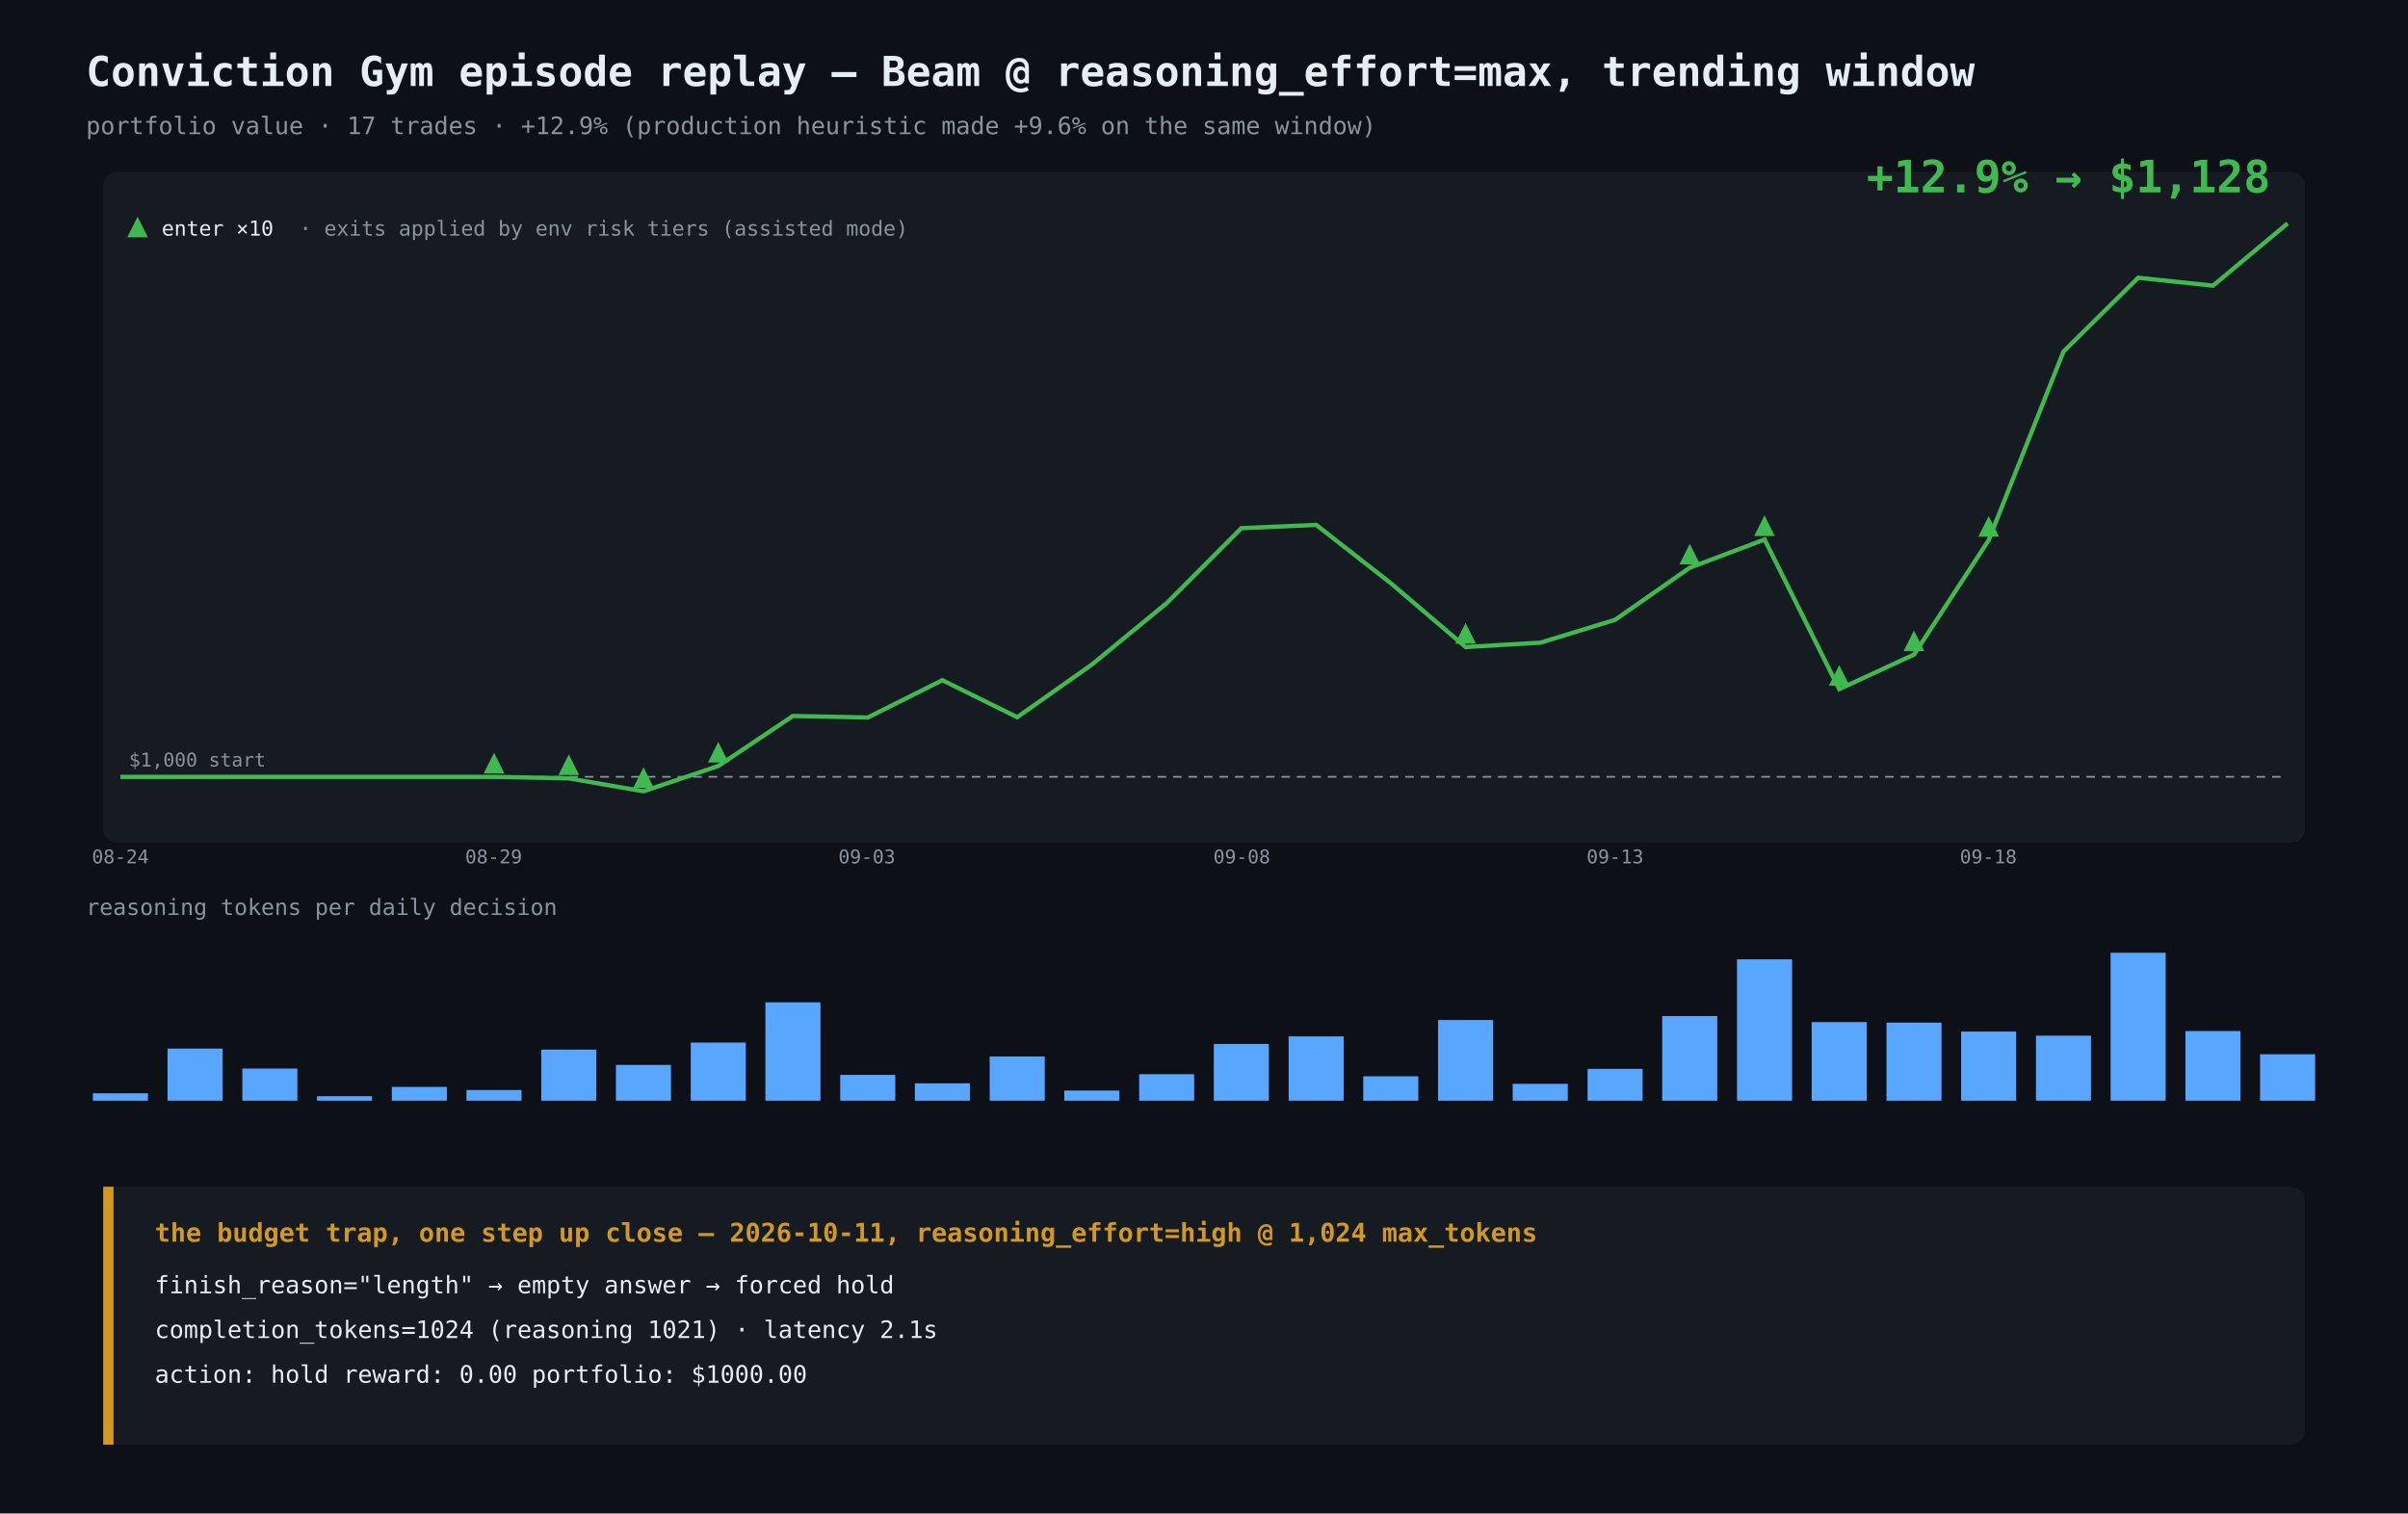
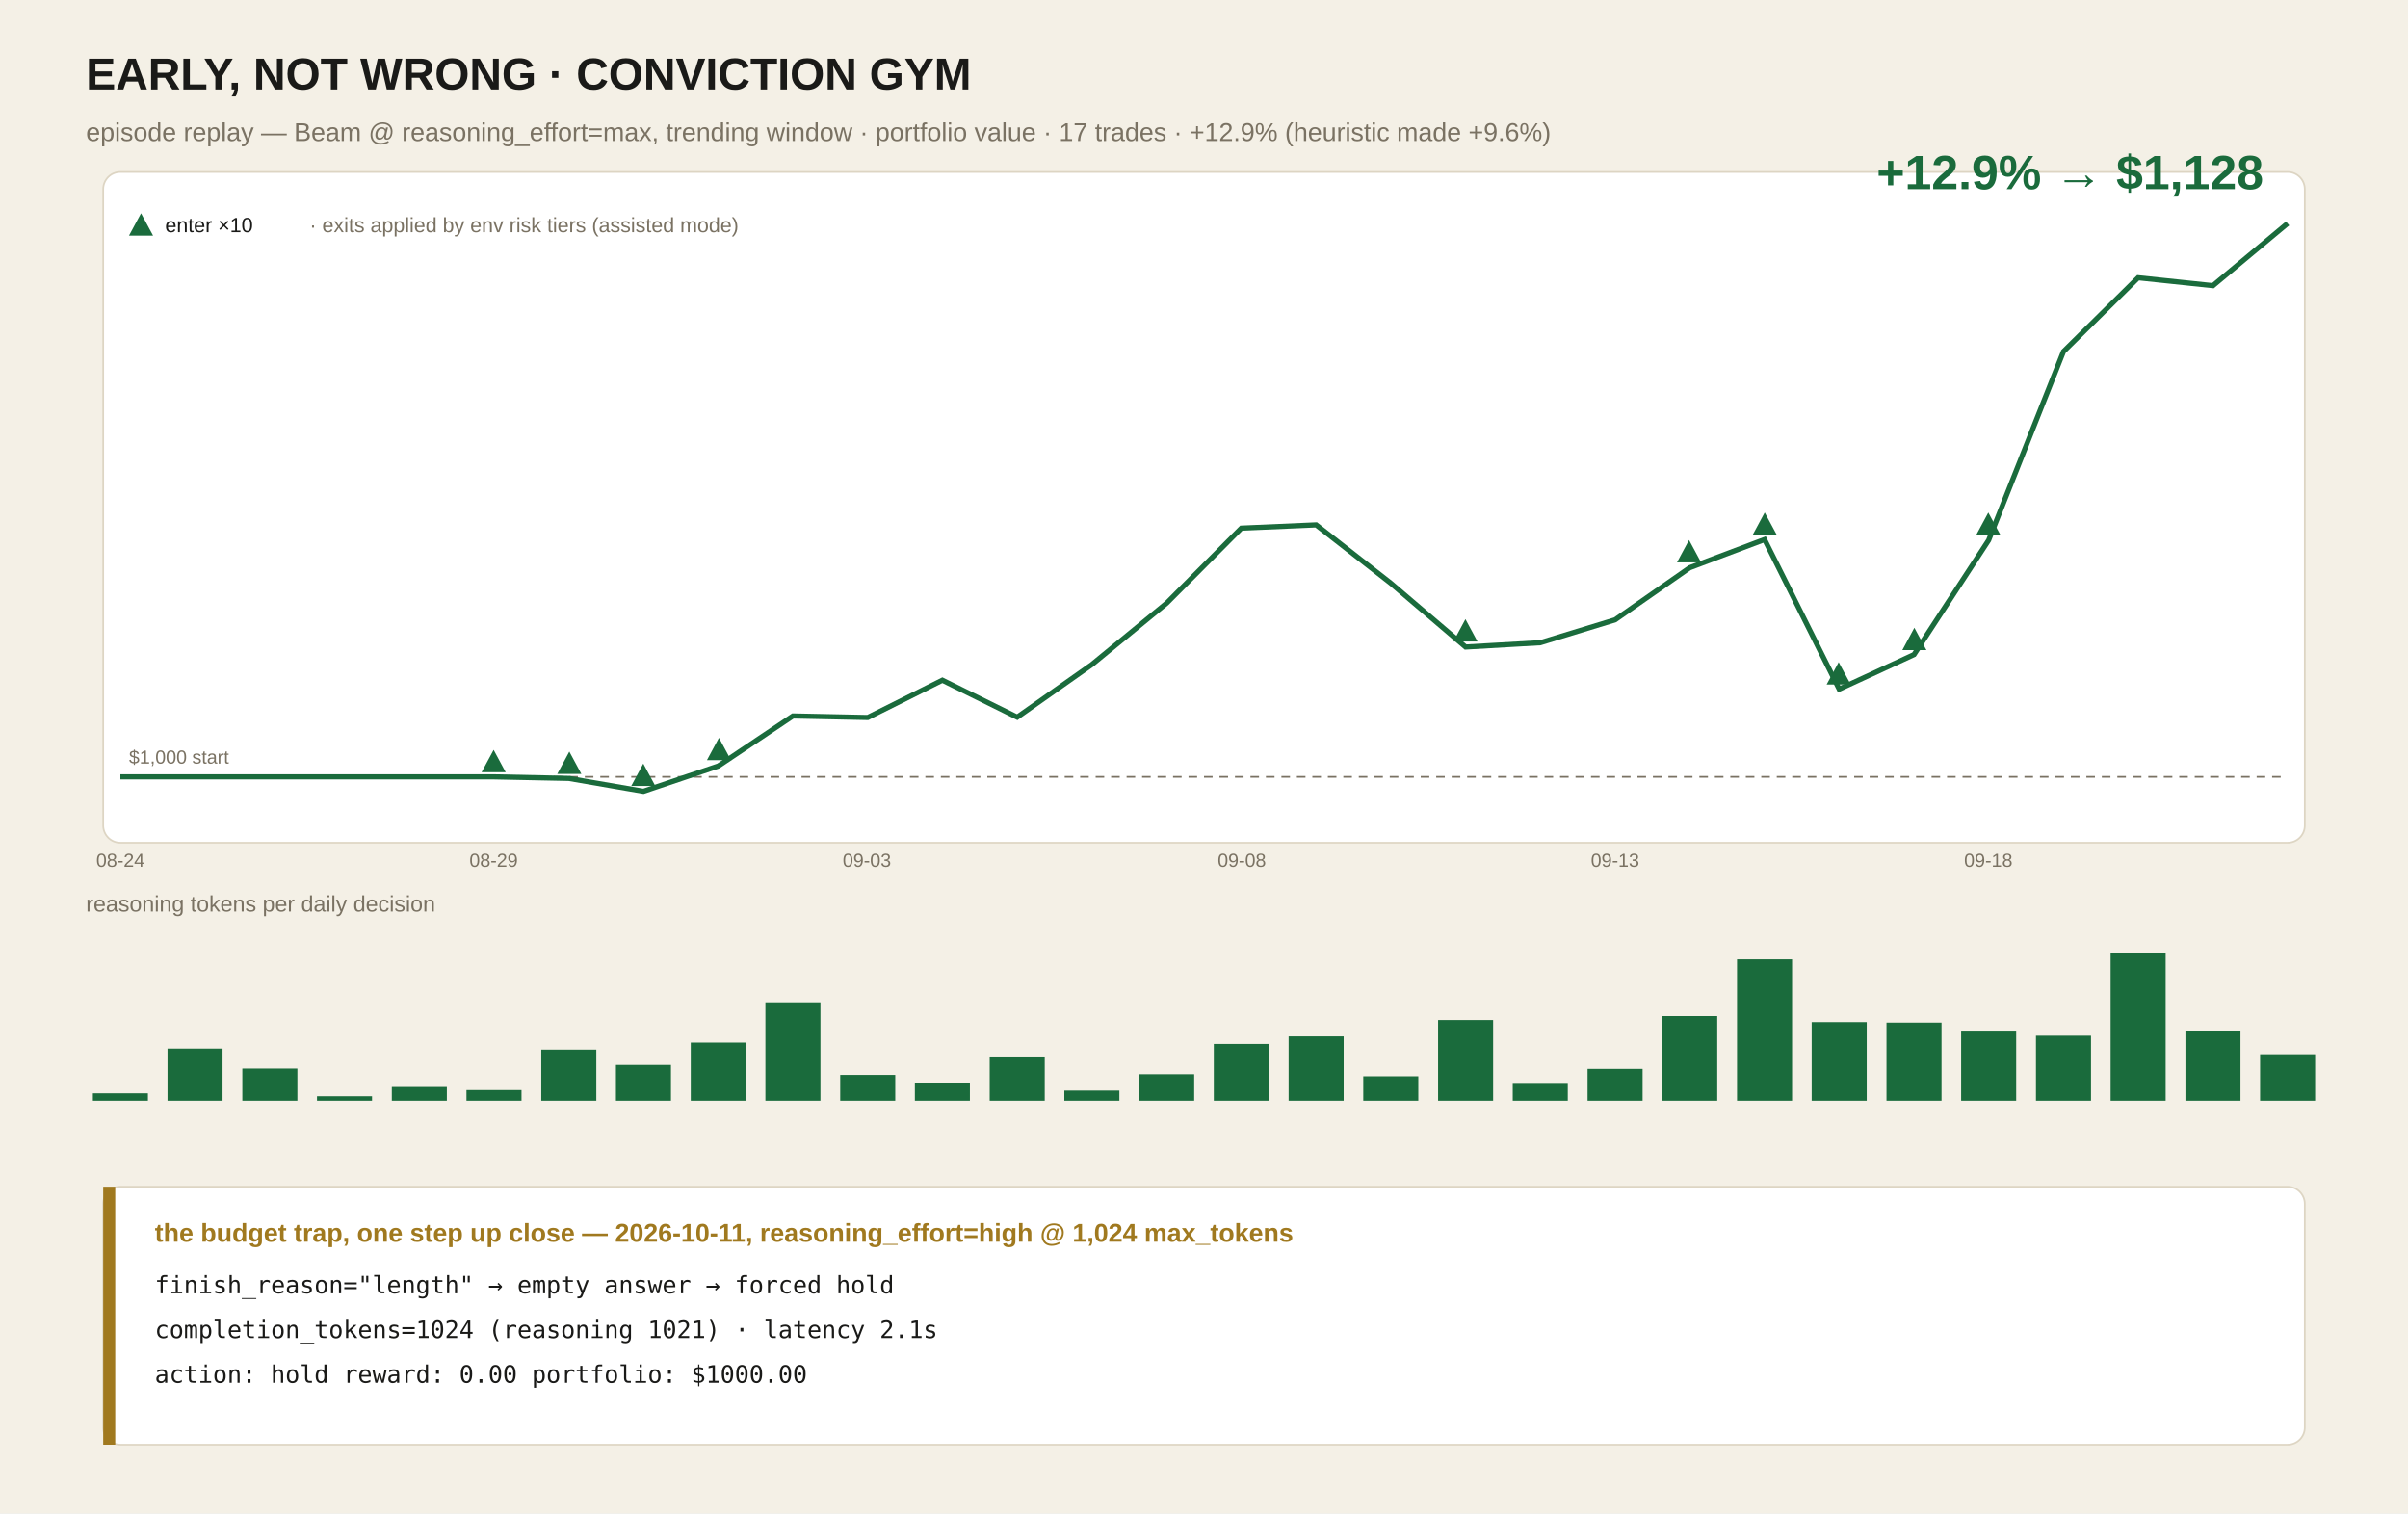
- <svg xmlns="http://www.w3.org/2000/svg" width="1400" height="880" font-family="Menlo, monospace">
-   <rect width="1400" height="880" fill="#0d1117" />
-   <text x="50" y="50" font-size="24" font-weight="bold" fill="#e6edf3">Conviction Gym episode replay — Beam @ reasoning_effort=max, trending window</text>
-   <text x="50" y="78" font-size="14" fill="#8b949e">portfolio value · 17 trades · +12.9% (production heuristic made +9.6% on the same window)</text>
-   <rect x="60" y="100" width="1280" height="390" fill="#161b22" rx="8" />
-   <line x1="70" y1="451.676" x2="1330" y2="451.676" stroke="#8b949e" stroke-width="1" stroke-dasharray="5,4" />
-   <text x="75" y="445.676" font-size="11" fill="#8b949e">$1,000 start</text>
-   <polyline points="70.0,451.7 113.4,451.7 156.9,451.7 200.3,451.7 243.8,451.7 287.2,451.7 330.7,452.6 374.1,460.1 417.6,445.4 461.0,416.3 504.5,417.2 547.9,395.5 591.4,417.0 634.8,386.4 678.3,350.7 721.7,307.1 765.2,305.2 808.6,339.1 852.1,376.2 895.5,373.7 939.0,360.4 982.4,330.1 1025.9,313.7 1069.3,400.7 1112.8,380.6 1156.2,314.1 1199.7,204.4 1243.1,161.5 1286.6,166.1 1330.0,129.9" fill="none" stroke="#3fb950" stroke-width="2.5" />
-   <polygon points="287.241,437.676 281.241,449.676 293.241,449.676" fill="#3fb950" />
-   <polygon points="330.69,438.639 324.69,450.639 336.69,450.639" fill="#3fb950" />
-   <polygon points="374.138,446.112 368.138,458.112 380.138,458.112" fill="#3fb950" />
-   <polygon points="417.586,431.379 411.586,443.379 423.586,443.379" fill="#3fb950" />
-   <polygon points="852.069,362.224 846.069,374.224 858.069,374.224" fill="#3fb950" />
-   <polygon points="982.414,316.144 976.414,328.144 988.414,328.144" fill="#3fb950" />
-   <polygon points="1025.862,299.662 1019.862,311.662 1031.862,311.662" fill="#3fb950" />
-   <polygon points="1069.31,386.722 1063.31,398.722 1075.31,398.722" fill="#3fb950" />
-   <polygon points="1112.759,366.6 1106.759,378.6 1118.759,378.6" fill="#3fb950" />
-   <polygon points="1156.207,300.068 1150.207,312.068 1162.207,312.068" fill="#3fb950" />
-   <text x="1320" y="111.888" font-size="26" font-weight="bold" fill="#3fb950" text-anchor="end">+12.9% → $1,128</text>
-   <polygon points="80,126 74,138 86,138" fill="#3fb950" />
-   <text x="94" y="137" font-size="12" fill="#e6edf3">enter ×10</text>
-   <text x="174" y="137" font-size="12" fill="#8b949e">· exits applied by env risk tiers (assisted mode)</text>
-   <text x="50" y="532" font-size="13" fill="#8b949e">reasoning tokens per daily decision</text>
-   <rect x="54.0" y="635.7" width="32" height="4.3" fill="#58a6ff" />
-   <rect x="97.4" y="609.7" width="32" height="30.3" fill="#58a6ff" />
-   <rect x="140.9" y="621.3" width="32" height="18.7" fill="#58a6ff" />
-   <rect x="184.3" y="637.4" width="32" height="2.6" fill="#58a6ff" />
-   <rect x="227.8" y="632.0" width="32" height="8.0" fill="#58a6ff" />
-   <rect x="271.2" y="633.8" width="32" height="6.2" fill="#58a6ff" />
-   <rect x="314.7" y="610.3" width="32" height="29.7" fill="#58a6ff" />
-   <rect x="358.1" y="619.2" width="32" height="20.8" fill="#58a6ff" />
-   <rect x="401.6" y="606.2" width="32" height="33.8" fill="#58a6ff" />
-   <rect x="445.0" y="582.8" width="32" height="57.2" fill="#58a6ff" />
-   <rect x="488.5" y="625.0" width="32" height="15.0" fill="#58a6ff" />
-   <rect x="531.9" y="629.9" width="32" height="10.1" fill="#58a6ff" />
-   <rect x="575.4" y="614.3" width="32" height="25.7" fill="#58a6ff" />
-   <rect x="618.8" y="634.1" width="32" height="5.9" fill="#58a6ff" />
-   <rect x="662.3" y="624.6" width="32" height="15.4" fill="#58a6ff" />
-   <rect x="705.7" y="607.0" width="32" height="33.0" fill="#58a6ff" />
-   <rect x="749.2" y="602.6" width="32" height="37.4" fill="#58a6ff" />
-   <rect x="792.6" y="625.8" width="32" height="14.2" fill="#58a6ff" />
-   <rect x="836.1" y="593.1" width="32" height="46.9" fill="#58a6ff" />
-   <rect x="879.5" y="630.2" width="32" height="9.8" fill="#58a6ff" />
-   <rect x="923.0" y="621.5" width="32" height="18.5" fill="#58a6ff" />
-   <rect x="966.4" y="590.8" width="32" height="49.2" fill="#58a6ff" />
-   <rect x="1009.9" y="557.8" width="32" height="82.2" fill="#58a6ff" />
-   <rect x="1053.3" y="594.3" width="32" height="45.7" fill="#58a6ff" />
-   <rect x="1096.8" y="594.6" width="32" height="45.4" fill="#58a6ff" />
-   <rect x="1140.2" y="599.8" width="32" height="40.2" fill="#58a6ff" />
-   <rect x="1183.7" y="602.2" width="32" height="37.8" fill="#58a6ff" />
-   <rect x="1227.1" y="554.0" width="32" height="86.0" fill="#58a6ff" />
-   <rect x="1270.6" y="599.5" width="32" height="40.5" fill="#58a6ff" />
-   <rect x="1314.0" y="613.0" width="32" height="27.0" fill="#58a6ff" />
-   <rect x="60" y="690" width="1280" height="150" fill="#161b22" rx="8" />
-   <rect x="60" y="690" width="6" height="150" fill="#d29922" />
-   <text x="90" y="722" font-size="15" font-weight="bold" fill="#d29922">the budget trap, one step up close — 2026-10-11, reasoning_effort=high @ 1,024 max_tokens</text>
-   <text x="90" y="752" font-size="14" fill="#e6edf3">finish_reason="length" → empty answer → forced hold</text>
-   <text x="90" y="778" font-size="14" fill="#e6edf3">completion_tokens=1024 (reasoning 1021) · latency 2.1s</text>
-   <text x="90" y="804" font-size="14" fill="#e6edf3">action: hold   reward: 0.00   portfolio: $1000.00</text>
-   <text x="70" y="502" font-size="11" fill="#8b949e" text-anchor="middle">08-24</text>
-   <text x="287" y="502" font-size="11" fill="#8b949e" text-anchor="middle">08-29</text>
-   <text x="504" y="502" font-size="11" fill="#8b949e" text-anchor="middle">09-03</text>
-   <text x="722" y="502" font-size="11" fill="#8b949e" text-anchor="middle">09-08</text>
-   <text x="939" y="502" font-size="11" fill="#8b949e" text-anchor="middle">09-13</text>
-   <text x="1156" y="502" font-size="11" fill="#8b949e" text-anchor="middle">09-18</text>
+ <svg xmlns="http://www.w3.org/2000/svg" width="1400" height="880" font-family="Helvetica Neue, Arial, sans-serif">
+   <rect width="1400" height="880" fill="#f4f0e6" />
+   <text x="50" y="52" font-size="26" font-weight="800" fill="#1a1a18">EARLY, NOT WRONG · CONVICTION GYM</text>
+   <text x="50" y="82" font-size="15" fill="#7a7263">episode replay — Beam @ reasoning_effort=max, trending window · portfolio value · 17 trades · +12.9% (heuristic made +9.6%)</text>
+   <rect x="60" y="100" width="1280" height="390" fill="#ffffff" rx="10" stroke="#ddd5c3" />
+   <line x1="70" y1="451.7" x2="1330" y2="451.7" stroke="#7a7263" stroke-width="1" stroke-dasharray="5,4" />
+   <text x="75" y="444" font-size="11" fill="#7a7263">$1,000 start</text>
+   <polyline points="70.0,451.7 113.4,451.7 156.9,451.7 200.3,451.7 243.8,451.7 287.2,451.7 330.7,452.6 374.1,460.1 417.6,445.4 461.0,416.3 504.5,417.2 547.9,395.5 591.4,417.0 634.8,386.4 678.3,350.7 721.7,307.1 765.2,305.2 808.6,339.1 852.1,376.2 895.5,373.7 939.0,360.4 982.4,330.1 1025.9,313.7 1069.3,400.7 1112.8,380.6 1156.2,314.1 1199.7,204.4 1243.1,161.5 1286.6,166.1 1330.0,129.9" fill="none" stroke="#1a6b3c" stroke-width="3" />
+   <polygon points="287,436 280,449 294,449" fill="#1a6b3c" />
+   <polygon points="331,437 324,450 338,450" fill="#1a6b3c" />
+   <polygon points="374,444 367,457 381,457" fill="#1a6b3c" />
+   <polygon points="418,429 411,442 425,442" fill="#1a6b3c" />
+   <polygon points="852,360 845,373 859,373" fill="#1a6b3c" />
+   <polygon points="982,314 975,327 989,327" fill="#1a6b3c" />
+   <polygon points="1026,298 1019,311 1033,311" fill="#1a6b3c" />
+   <polygon points="1069,385 1062,398 1076,398" fill="#1a6b3c" />
+   <polygon points="1113,365 1106,378 1120,378" fill="#1a6b3c" />
+   <polygon points="1156,298 1149,311 1163,311" fill="#1a6b3c" />
+   <text x="1316" y="110" font-size="28" font-weight="800" fill="#1a6b3c" text-anchor="end">+12.9% → $1,128</text>
+   <polygon points="82,124 75,137 89,137" fill="#1a6b3c" />
+   <text x="96" y="135" font-size="12" fill="#1a1a18">enter ×10</text>
+   <text x="180" y="135" font-size="12" fill="#7a7263">· exits applied by env risk tiers (assisted mode)</text>
+   <text x="50" y="530" font-size="13" fill="#7a7263">reasoning tokens per daily decision</text>
+   <rect x="54.0" y="635.7" width="32" height="4.3" fill="#1a6b3c" />
+   <rect x="97.4" y="609.7" width="32" height="30.3" fill="#1a6b3c" />
+   <rect x="140.9" y="621.3" width="32" height="18.7" fill="#1a6b3c" />
+   <rect x="184.3" y="637.4" width="32" height="2.6" fill="#1a6b3c" />
+   <rect x="227.8" y="632.0" width="32" height="8.0" fill="#1a6b3c" />
+   <rect x="271.2" y="633.8" width="32" height="6.2" fill="#1a6b3c" />
+   <rect x="314.7" y="610.3" width="32" height="29.7" fill="#1a6b3c" />
+   <rect x="358.1" y="619.2" width="32" height="20.8" fill="#1a6b3c" />
+   <rect x="401.6" y="606.2" width="32" height="33.8" fill="#1a6b3c" />
+   <rect x="445.0" y="582.8" width="32" height="57.2" fill="#1a6b3c" />
+   <rect x="488.5" y="625.0" width="32" height="15.0" fill="#1a6b3c" />
+   <rect x="531.9" y="629.9" width="32" height="10.1" fill="#1a6b3c" />
+   <rect x="575.4" y="614.3" width="32" height="25.7" fill="#1a6b3c" />
+   <rect x="618.8" y="634.1" width="32" height="5.9" fill="#1a6b3c" />
+   <rect x="662.3" y="624.6" width="32" height="15.4" fill="#1a6b3c" />
+   <rect x="705.7" y="607.0" width="32" height="33.0" fill="#1a6b3c" />
+   <rect x="749.2" y="602.6" width="32" height="37.4" fill="#1a6b3c" />
+   <rect x="792.6" y="625.8" width="32" height="14.2" fill="#1a6b3c" />
+   <rect x="836.1" y="593.1" width="32" height="46.9" fill="#1a6b3c" />
+   <rect x="879.5" y="630.2" width="32" height="9.8" fill="#1a6b3c" />
+   <rect x="923.0" y="621.5" width="32" height="18.5" fill="#1a6b3c" />
+   <rect x="966.4" y="590.8" width="32" height="49.2" fill="#1a6b3c" />
+   <rect x="1009.9" y="557.8" width="32" height="82.2" fill="#1a6b3c" />
+   <rect x="1053.3" y="594.3" width="32" height="45.7" fill="#1a6b3c" />
+   <rect x="1096.8" y="594.6" width="32" height="45.4" fill="#1a6b3c" />
+   <rect x="1140.2" y="599.8" width="32" height="40.2" fill="#1a6b3c" />
+   <rect x="1183.7" y="602.2" width="32" height="37.8" fill="#1a6b3c" />
+   <rect x="1227.1" y="554.0" width="32" height="86.0" fill="#1a6b3c" />
+   <rect x="1270.6" y="599.5" width="32" height="40.5" fill="#1a6b3c" />
+   <rect x="1314.0" y="613.0" width="32" height="27.0" fill="#1a6b3c" />
+   <rect x="60" y="690" width="1280" height="150" fill="#ffffff" rx="10" stroke="#ddd5c3" />
+   <rect x="60" y="690" width="7" height="150" fill="#a0791f" />
+   <text x="90" y="722" font-size="15" font-weight="700" fill="#a0791f">the budget trap, one step up close — 2026-10-11, reasoning_effort=high @ 1,024 max_tokens</text>
+   <text x="90" y="752" font-size="14" font-family="Menlo, monospace" fill="#1a1a18">finish_reason="length" → empty answer → forced hold</text>
+   <text x="90" y="778" font-size="14" font-family="Menlo, monospace" fill="#1a1a18">completion_tokens=1024 (reasoning 1021) · latency 2.1s</text>
+   <text x="90" y="804" font-size="14" font-family="Menlo, monospace" fill="#1a1a18">action: hold   reward: 0.00   portfolio: $1000.00</text>
+   <text x="70" y="504" font-size="11" fill="#7a7263" text-anchor="middle">08-24</text>
+   <text x="287" y="504" font-size="11" fill="#7a7263" text-anchor="middle">08-29</text>
+   <text x="504" y="504" font-size="11" fill="#7a7263" text-anchor="middle">09-03</text>
+   <text x="722" y="504" font-size="11" fill="#7a7263" text-anchor="middle">09-08</text>
+   <text x="939" y="504" font-size="11" fill="#7a7263" text-anchor="middle">09-13</text>
+   <text x="1156" y="504" font-size="11" fill="#7a7263" text-anchor="middle">09-18</text>
</svg>
